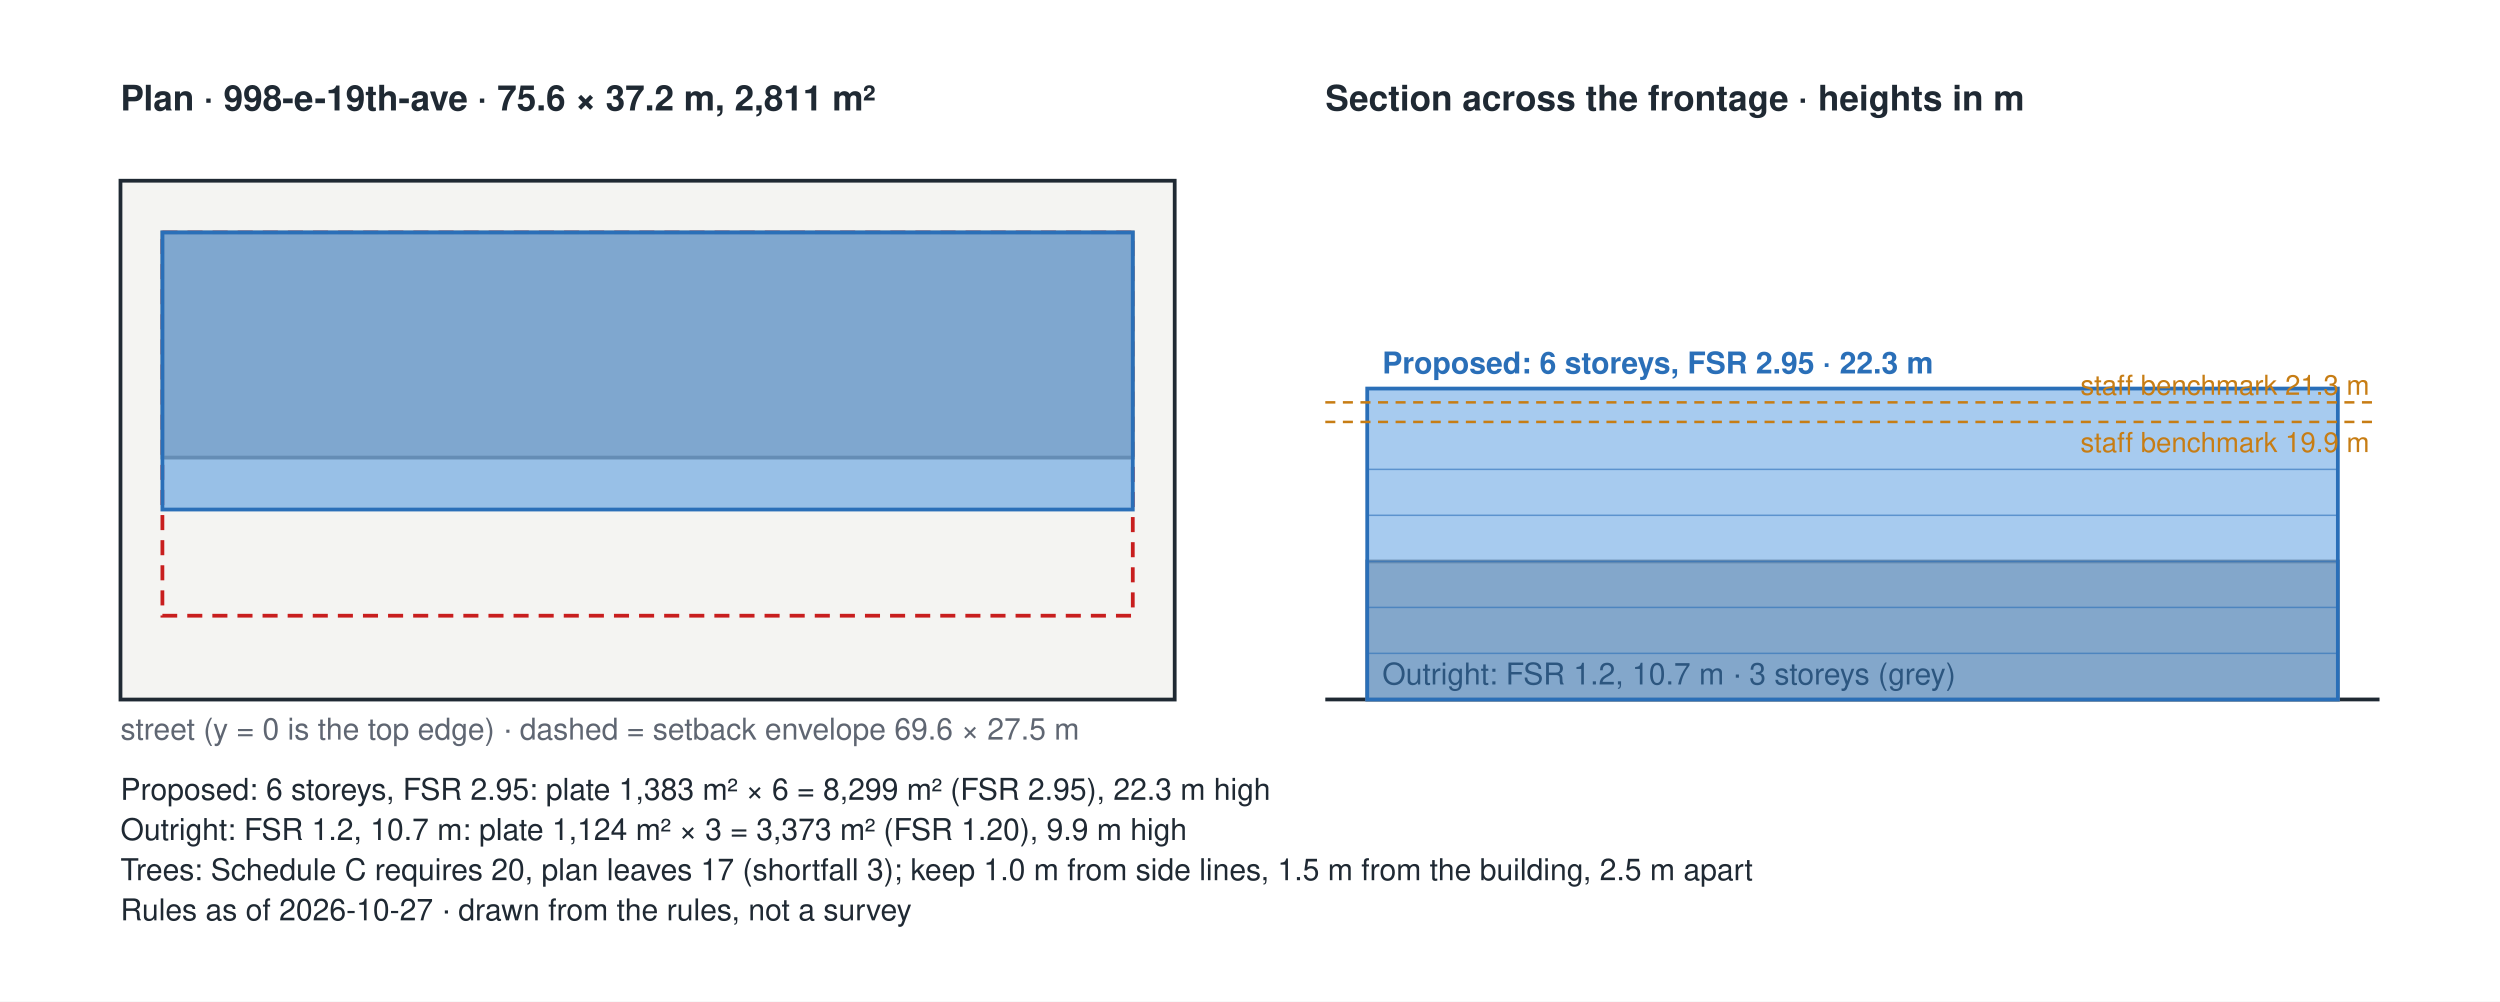
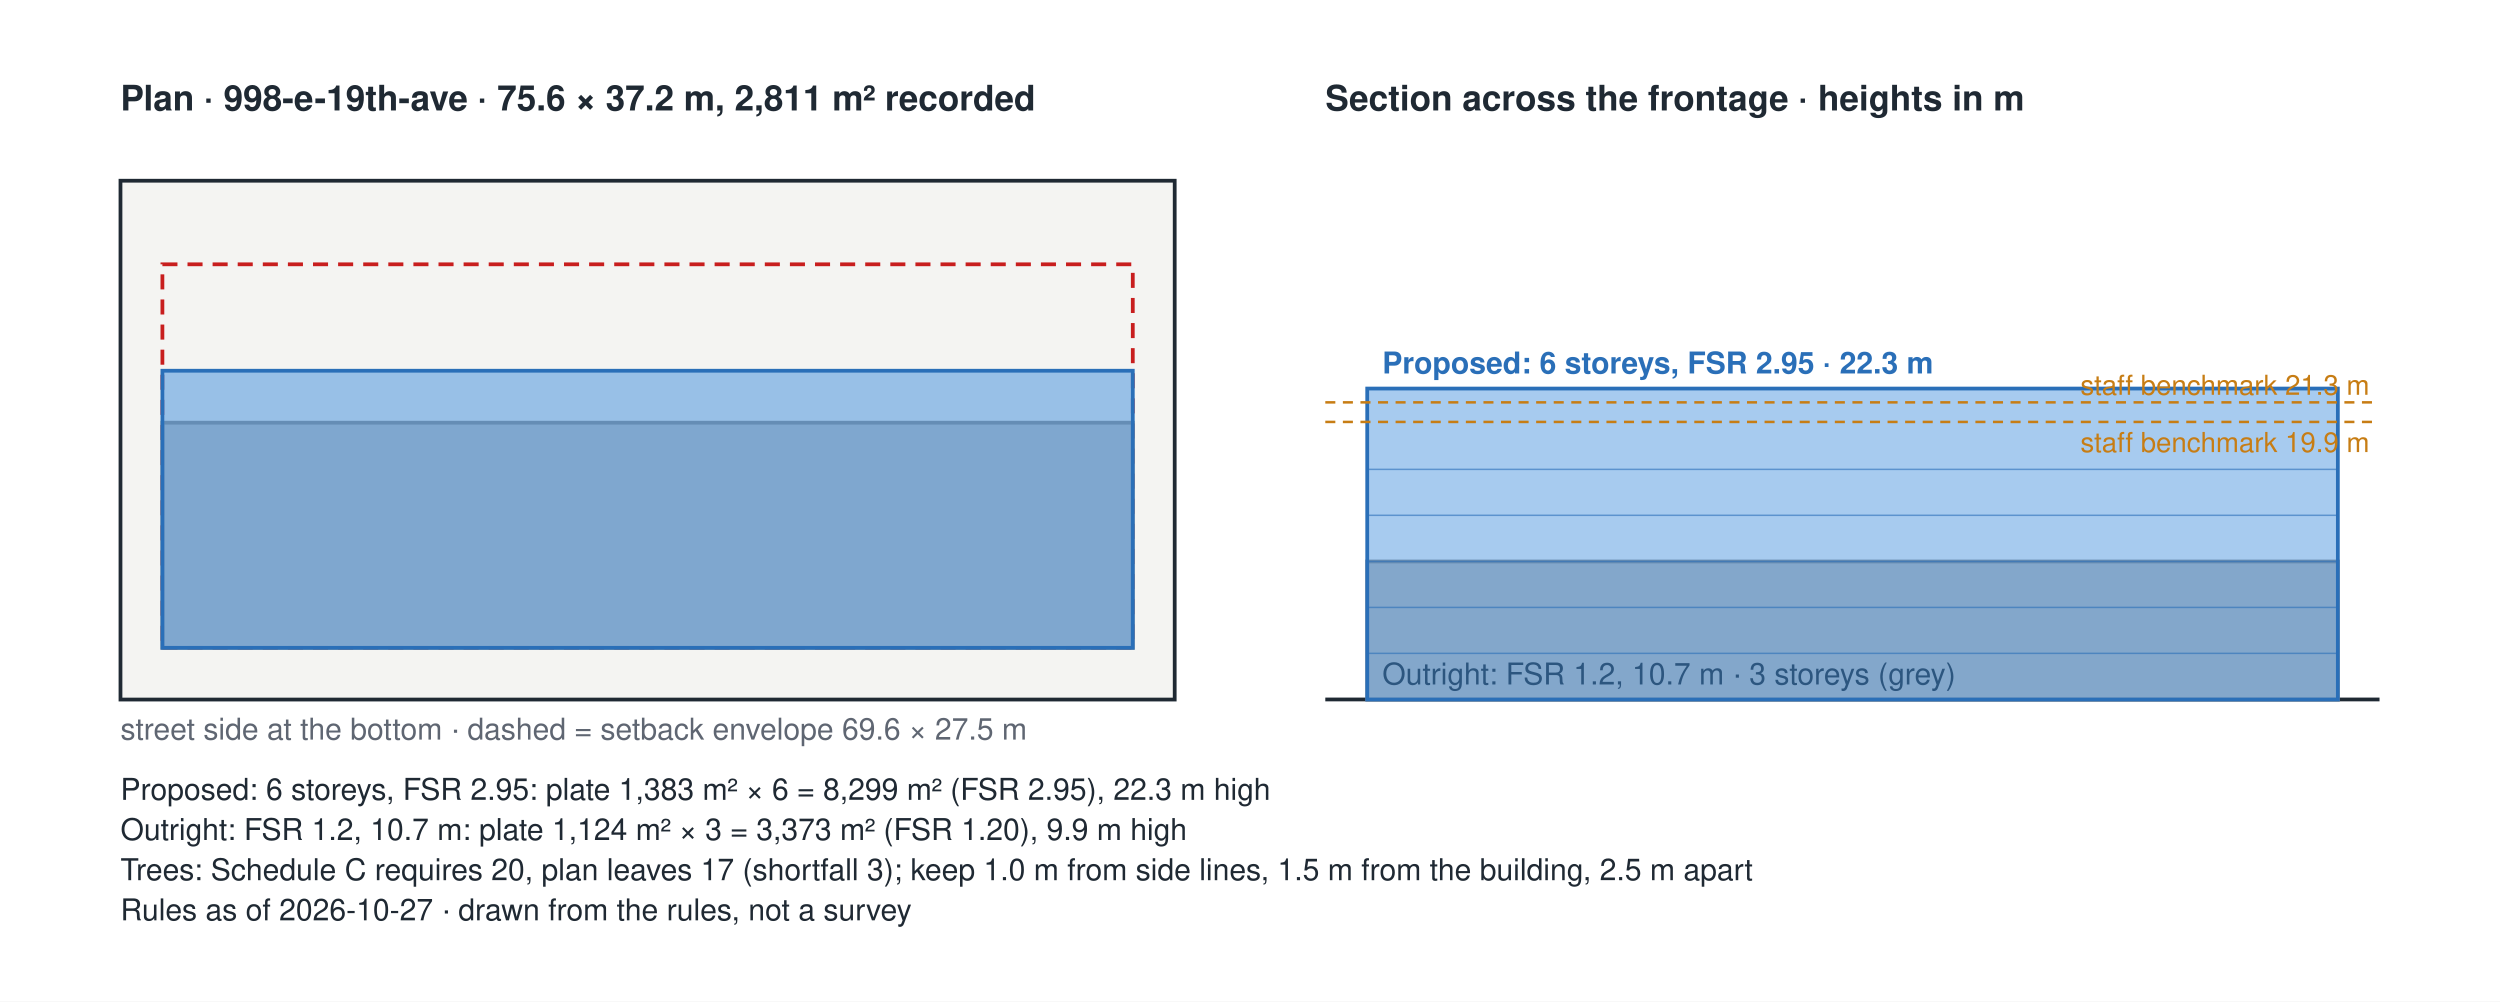
<svg xmlns="http://www.w3.org/2000/svg" width="996" height="399" viewBox="0 0 996 399" font-family="IBM Plex Sans, Helvetica, Arial, sans-serif" font-size="12" fill="#1f2933">
  <rect width="100%" height="100%" fill="#ffffff" />
-   <text x="48" y="44" font-size="14" font-weight="600">Plan · 998-e-19th-ave · 75.6 × 37.2 m, 2,811 m²</text>
-   <polygon points="48.0,72.0 468.0,72.0 468.0,278.7 48.0,278.7" fill="#f4f4f2" stroke="#1f2933" stroke-width="1.5" stroke-dasharray="" fill-opacity="1.0" />
-   <polygon points="64.7,92.6 451.3,92.6 451.3,245.3 64.7,245.3" fill="none" stroke="#c81e1e" stroke-width="1.5" stroke-dasharray="6 4" fill-opacity="1.0" />
-   <polygon points="64.7,92.6 451.3,92.6 451.3,182.3 64.7,182.3" fill="#bdbdbd" stroke="#8e8e8e" stroke-width="1.5" stroke-dasharray="" fill-opacity="0.9" />
-   <polygon points="64.7,92.6 451.3,92.6 451.3,203.0 64.7,203.0" fill="#3c8cdc" stroke="#2a6fb8" stroke-width="1.5" stroke-dasharray="" fill-opacity="0.5" />
-   <text x="48" y="294.667" fill="#5f6672">street (y = 0 is the top edge) · dashed = setback envelope 69.6 × 27.5 m</text>
+   <text x="48" y="44" font-size="14" font-weight="600">Plan · 998-e-19th-ave · 75.6 × 37.2 m, 2,811 m² recorded</text>
+   <polygon points="48.0,278.7 468.0,278.7 468.0,72.0 48.0,72.0" fill="#f4f4f2" stroke="#1f2933" stroke-width="1.5" stroke-dasharray="" fill-opacity="1.0" />
+   <polygon points="64.7,258.1 451.3,258.1 451.3,105.3 64.7,105.3" fill="none" stroke="#c81e1e" stroke-width="1.5" stroke-dasharray="6 4" fill-opacity="1.0" />
+   <polygon points="64.7,258.1 451.3,258.1 451.3,168.4 64.7,168.4" fill="#bdbdbd" stroke="#8e8e8e" stroke-width="1.5" stroke-dasharray="" fill-opacity="0.9" />
+   <polygon points="64.7,258.1 451.3,258.1 451.3,147.7 64.7,147.7" fill="#3c8cdc" stroke="#2a6fb8" stroke-width="1.5" stroke-dasharray="" fill-opacity="0.5" />
+   <text x="48" y="294.667" fill="#5f6672">street side at the bottom · dashed = setback envelope 69.6 × 27.5 m</text>
  <text x="528.0" y="44" font-size="14" font-weight="600">Section across the frontage · heights in m</text>
  <line x1="528.0" y1="278.667" x2="948.0" y2="278.667" stroke="#1f2933" stroke-width="1.5" />
  <rect x="544.7" y="223.7" width="386.7" height="55.0" fill="#bdbdbd" stroke="#8e8e8e" stroke-width="1.5" />
  <text x="550.7" y="272.7" fill="#1f2933">Outright: FSR 1.2, 10.7 m · 3 storeys (grey)</text>
  <rect x="544.7" y="154.8" width="386.7" height="123.9" fill="#3c8cdc" fill-opacity="0.45" stroke="#2a6fb8" stroke-width="1.5" />
  <line x1="544.7" y1="260.3" x2="931.3" y2="260.3" stroke="#2a6fb8" stroke-width="0.6" stroke-opacity="0.6" />
  <line x1="544.7" y1="242.0" x2="931.3" y2="242.0" stroke="#2a6fb8" stroke-width="0.6" stroke-opacity="0.6" />
  <line x1="544.7" y1="223.7" x2="931.3" y2="223.7" stroke="#2a6fb8" stroke-width="0.6" stroke-opacity="0.6" />
  <line x1="544.7" y1="205.3" x2="931.3" y2="205.3" stroke="#2a6fb8" stroke-width="0.6" stroke-opacity="0.6" />
  <line x1="544.7" y1="187.0" x2="931.3" y2="187.0" stroke="#2a6fb8" stroke-width="0.6" stroke-opacity="0.6" />
  <text x="550.7" y="148.8" fill="#2a6fb8" font-weight="600">Proposed: 6 storeys, FSR 2.95 · 22.3 m</text>
  <line x1="528.0" y1="168.1" x2="948.0" y2="168.1" stroke="#c77d14" stroke-width="1" stroke-dasharray="4 3" />
  <text x="944.0" y="180.1" fill="#c77d14" text-anchor="end" font-size="11">staff benchmark 19.9 m</text>
  <line x1="528.0" y1="160.3" x2="948.0" y2="160.3" stroke="#c77d14" stroke-width="1" stroke-dasharray="4 3" />
  <text x="944.0" y="157.3" fill="#c77d14" text-anchor="end" font-size="11">staff benchmark 21.3 m</text>
  <text x="48" y="318.667" fill="#1f2933">Proposed: 6 storeys, FSR 2.95: plate 1,383 m² × 6 = 8,299 m² (FSR 2.95), 22.3 m high</text>
  <text x="48" y="334.667" fill="#1f2933">Outright: FSR 1.2, 10.7 m: plate 1,124 m² × 3 = 3,373 m² (FSR 1.20), 9.9 m high</text>
  <text x="48" y="350.667" fill="#1f2933">Trees: Schedule C requires 20, plan leaves 17 (shortfall 3); keep 1.0 m from side lines, 1.5 m from the building, 2.5 m apart</text>
  <text x="48" y="366.667" fill="#1f2933">Rules as of 2026-10-27 · drawn from the rules, not a survey</text>
</svg>
